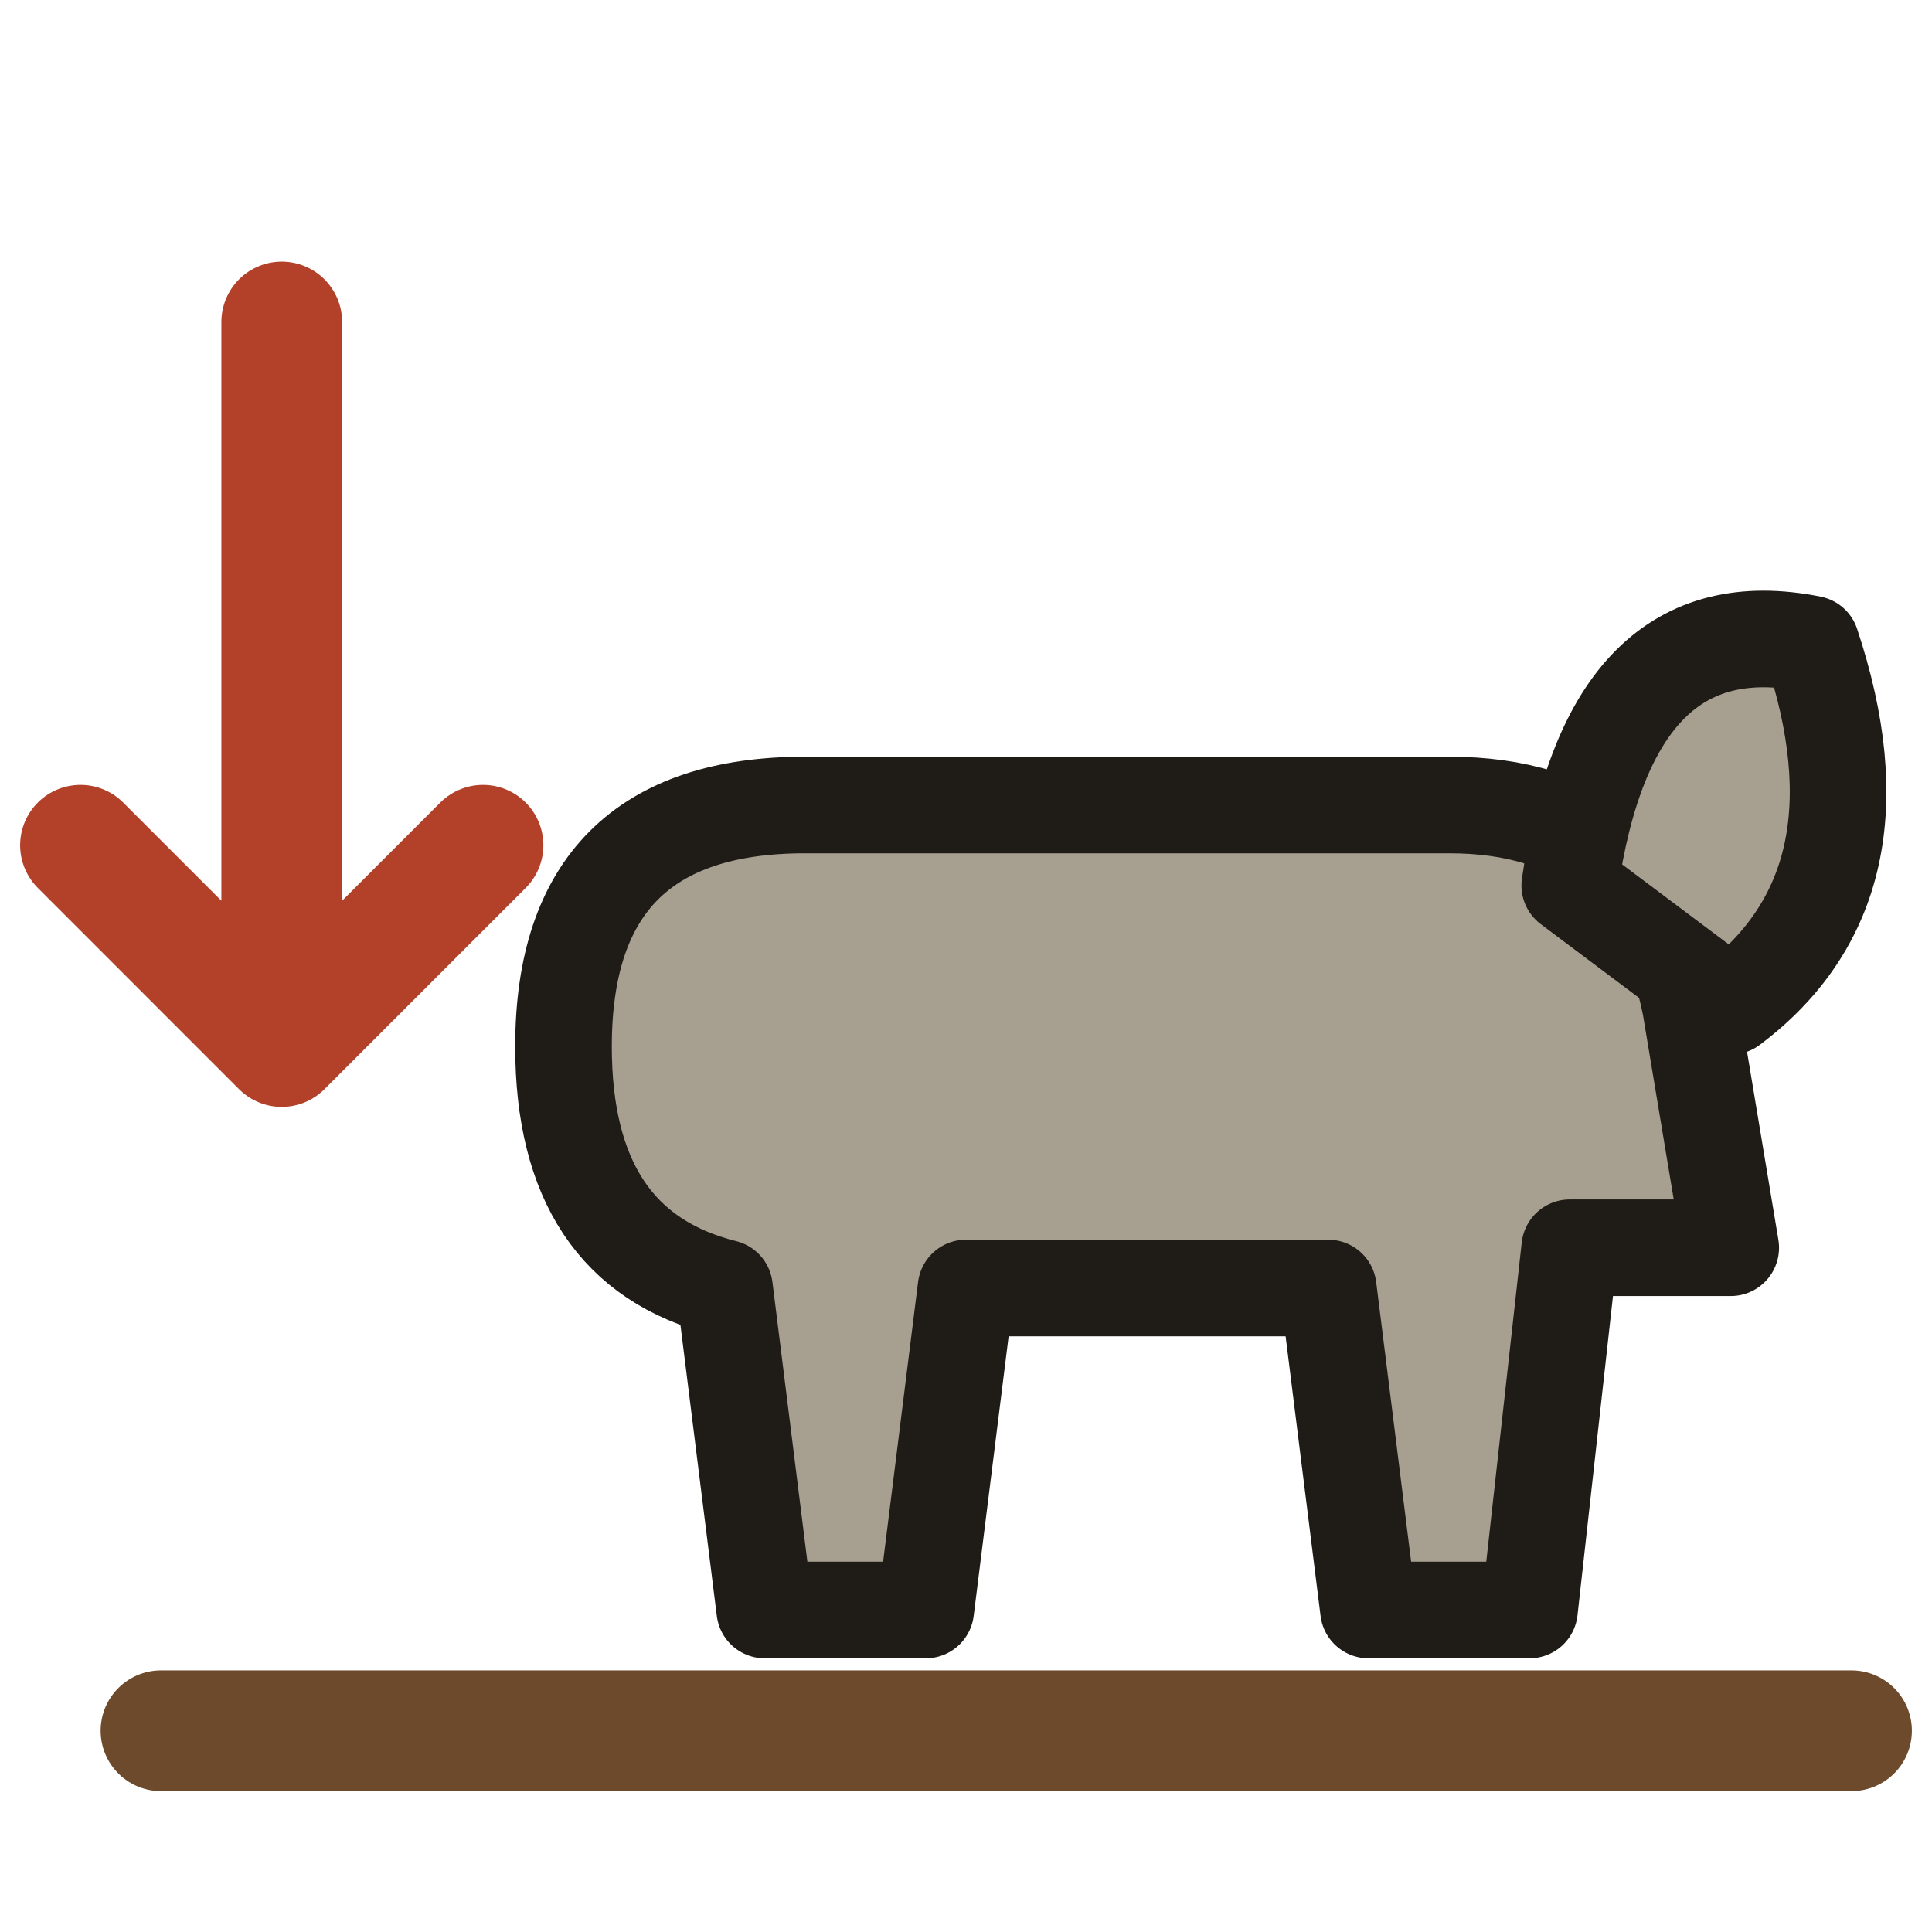
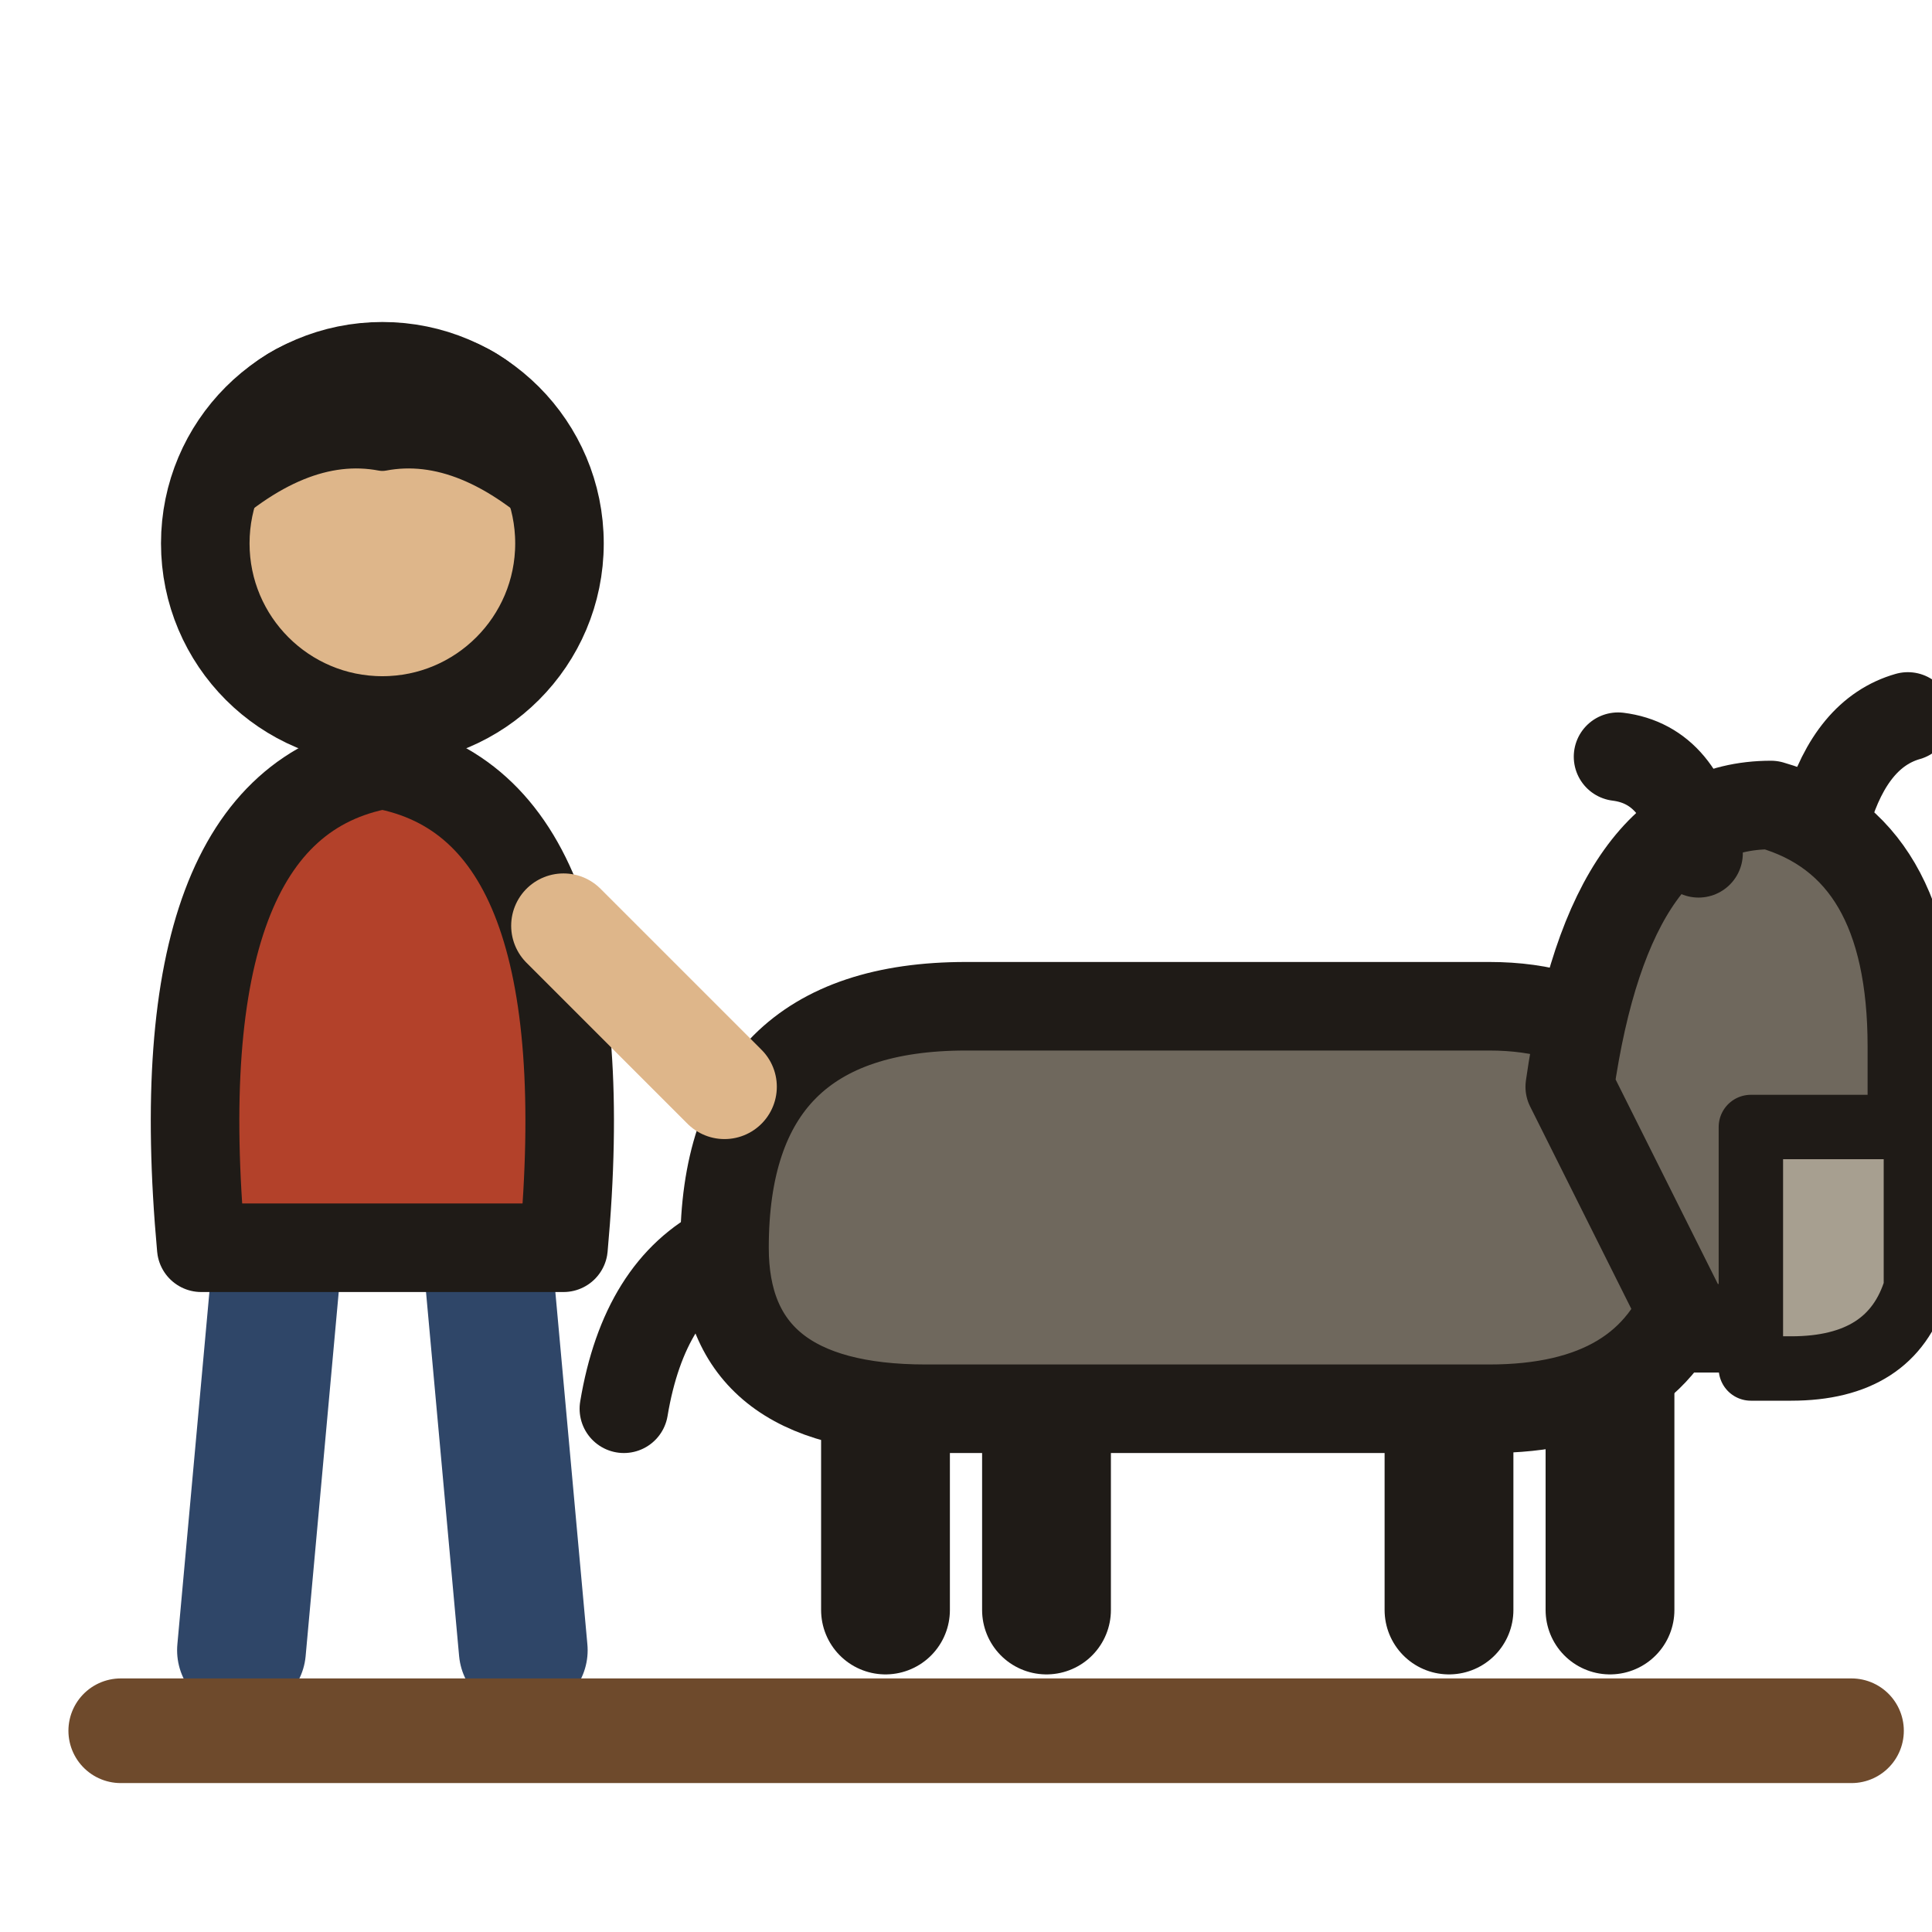
<svg xmlns="http://www.w3.org/2000/svg" viewBox="0 0 48 48">
-   <g stroke="#1f1b17" stroke-width="2.4" stroke-linejoin="round" stroke-linecap="round">
-     <path d="M14,26 Q14,20 20,20 L36,20 Q41,20 42,25 L43,31 L39,31 L38,40 L34,40 L33,32 L24,32 L23,40 L19,40 L18,32 Q14,31 14,26 Z" fill="#a79f90" />
-     <path d="M39,22 Q40,15 45,16 Q47,22 43,25 Z" fill="#a79f90" />
-     <path d="M4,43 L46,43" fill="none" stroke="#6e4a2c" stroke-width="3" />
-     <path d="M7,8 L7,26 M2,21 L7,26 L12,21" fill="none" stroke="#b3412a" stroke-width="3" />
+   <g stroke="#1f1b17" stroke-width="2.2" stroke-linejoin="round" stroke-linecap="round">
+     <path d="M22,40 L22,32 M26,40 L26,33 M36,40 L36,33 M40,40 L40,32" fill="none" stroke-width="3.2" />
+     <path d="M18,31 Q16,32 15.5,35" fill="none" />
+     <path d="M18,31 Q18,25 24,25 L37,25 Q41,25 42,29 L42,32 Q41,35 37,35 L23,35 Q18,35 18,31 Z" fill="#6f685d" />
+     <path d="M39,27 Q40,20 44,20 Q47.5,21 47.5,26 L47.5,30 Q47,33 44,33 L42,33 Z" fill="#6f685d" />
+     <path d="M43.5,28 L47.6,28 L47.6,32 Q47,34 44.5,34 L43.5,34 Z" fill="#a79f90" stroke-width="1.6" />
+     <path d="M42.2,21.2 Q41.8,19 40.2,18.8 M45.4,20.2 Q46,18.2 47.4,17.8" fill="none" stroke-width="2.2" />
+     <path d="M7,30 L6,41 M12,30 L13,41" fill="none" stroke="#2f4668" stroke-width="3.2" />
+     <path d="M5,31 Q4,20 9.5,19 Q15,20 14,31 Z" fill="#b3412a" />
+     <path d="M14,23 L18,27" fill="none" stroke="#deb68a" stroke-width="2.6" />
+     <circle cx="9.5" cy="13.5" r="4.4" fill="#deb68a" />
+     <path d="M5.1,13 Q5.3,8.6 9.5,8.6 Q13.7,8.6 13.9,13 Q11.6,10.8 9.5,11.2 Q7.4,10.8 5.1,13 Z" fill="#1f1b17" stroke-width="1" />
+     <path d="M3,43 L46,43" fill="none" stroke="#6e4a2c" stroke-width="2.6" />
  </g>
</svg>
